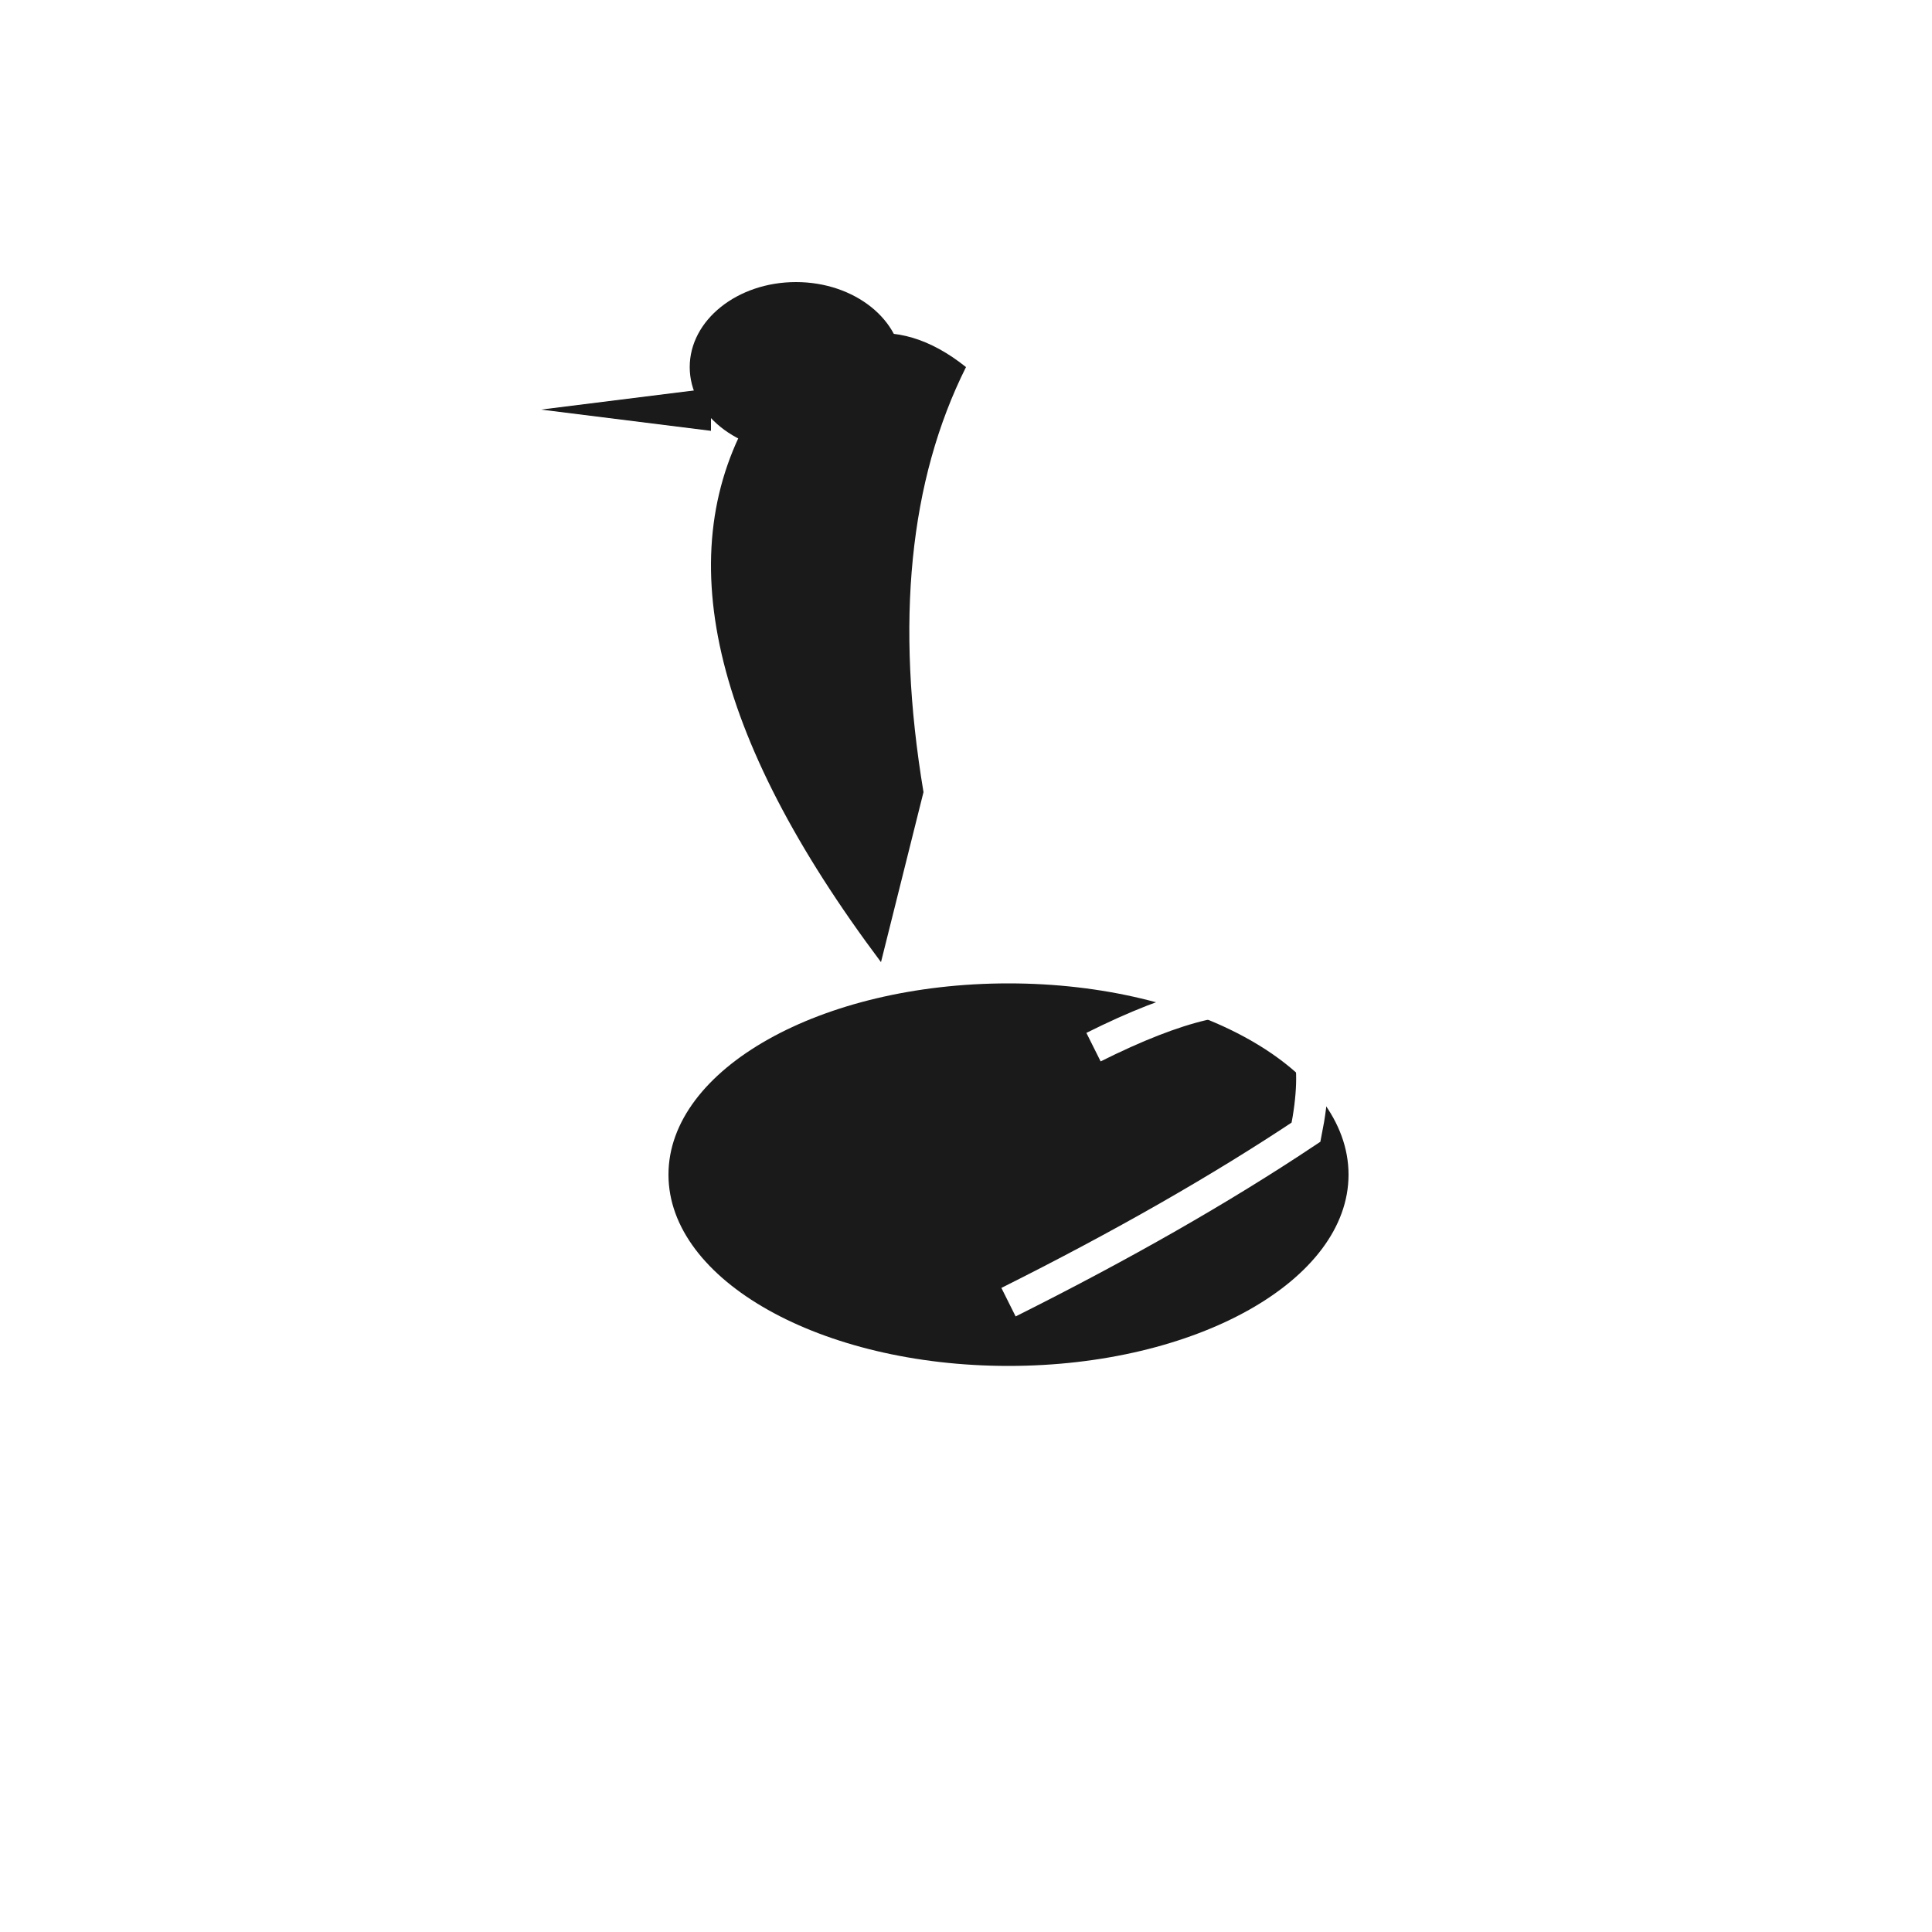
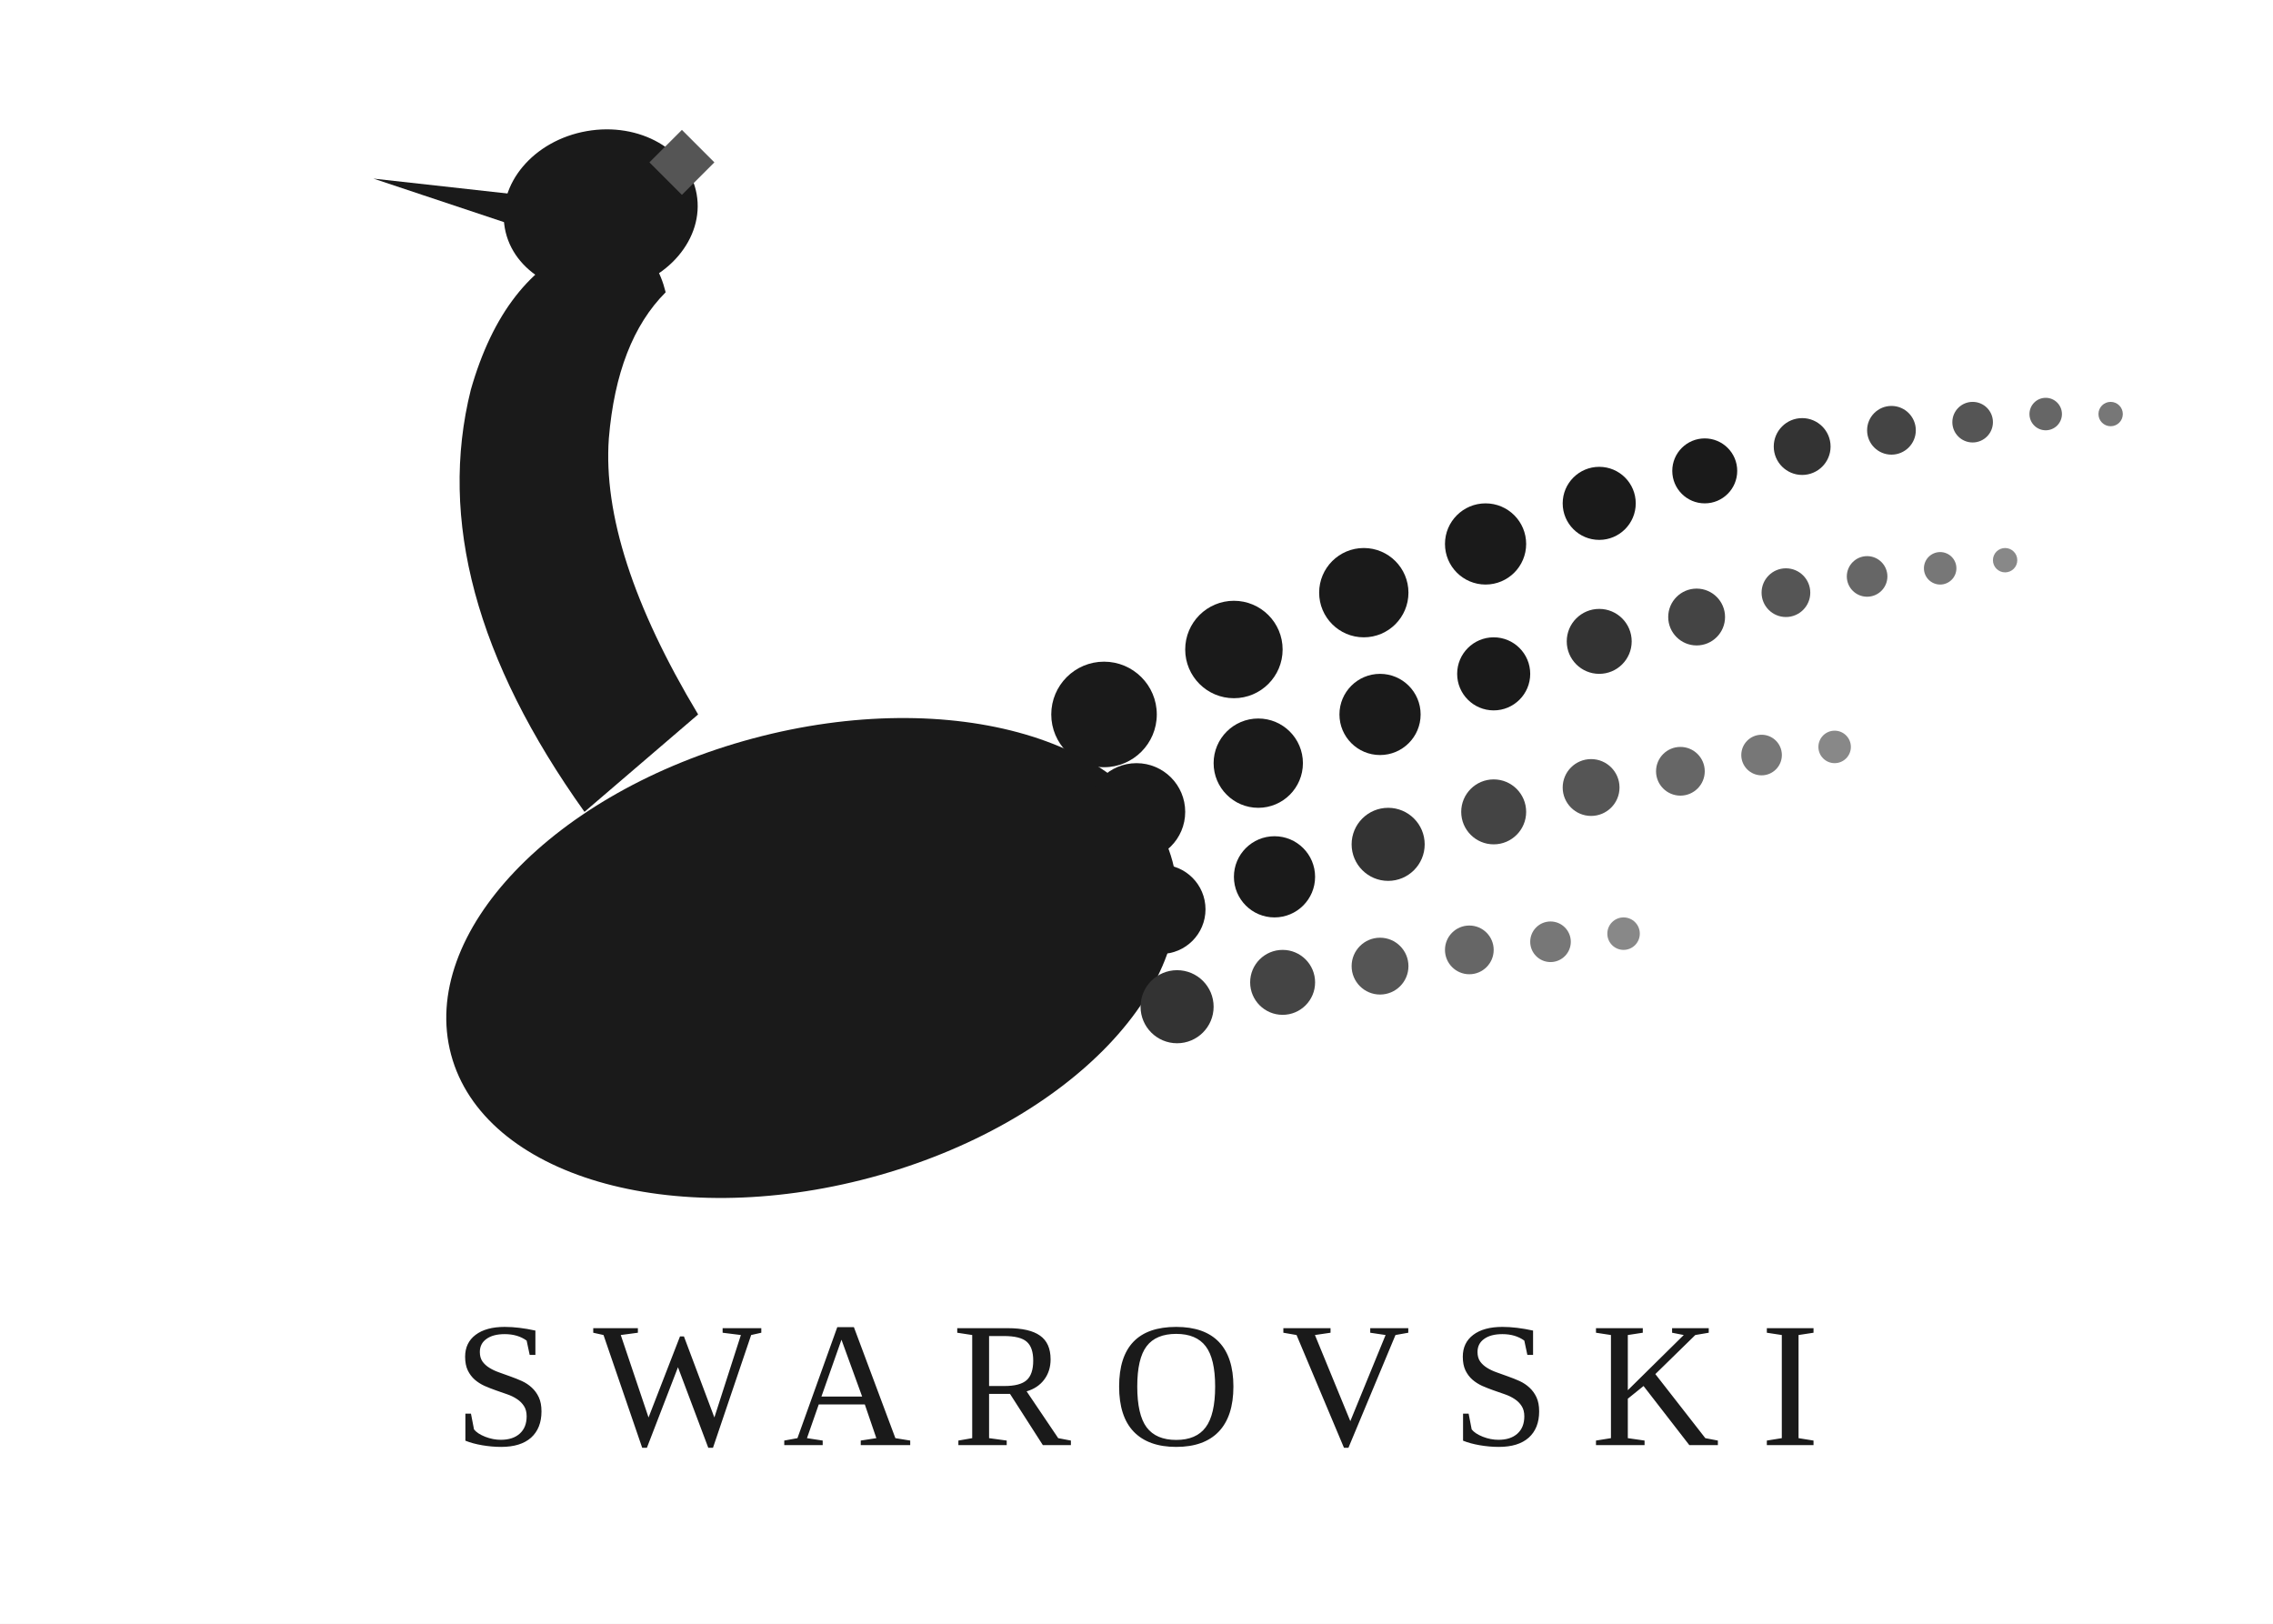
- <svg xmlns="http://www.w3.org/2000/svg" viewBox="0 0 100 100">
-   <rect width="100" height="100" fill="white" />
-   <g transform="translate(50,52) scale(1.1)">
-     <ellipse cx="2" cy="8" rx="16" ry="9" fill="#1A1A1A" />
-     <path d="M-4,-2 Q-16,-18 -10,-28 Q-5,-34 0,-30 Q-4,-22 -2,-10 Z" fill="#1A1A1A" />
-     <ellipse cx="-8" cy="-30" rx="5" ry="4" fill="#1A1A1A" />
-     <path d="M-12,-29 L-20,-28 L-12,-27 Z" fill="#1A1A1A" />
-     <path d="M6,2 Q18,-4 16,6 Q10,10 2,14" stroke="white" stroke-width="1.5" fill="none" />
+ <svg xmlns="http://www.w3.org/2000/svg" viewBox="0 0 280 200">
+   <rect width="280" height="200" fill="white" />
+   <g fill="#1A1A1A">
+     <ellipse cx="100" cy="118" rx="46" ry="28" transform="rotate(-15 100 118)" />
+     <path d="M72,100 Q52,72 58,48 Q62,34 72,30 Q80,28 82,36              Q76,42 75,54 Q74,68 86,88 Z" />
+     <ellipse cx="74" cy="26" rx="12" ry="10" transform="rotate(-10 74 26)" />
+     <path d="M64,24 L46,22 L64,28 Z" />
+     <path d="M80,20 L84,16 L88,20 L84,24 Z" fill="#555" />
  </g>
+   <circle cx="136" cy="88" r="6.5" fill="#1A1A1A" />
+   <circle cx="152" cy="80" r="6.0" fill="#1A1A1A" />
+   <circle cx="168" cy="73" r="5.5" fill="#1A1A1A" />
+   <circle cx="183" cy="67" r="5.0" fill="#1A1A1A" />
+   <circle cx="197" cy="62" r="4.5" fill="#1A1A1A" />
+   <circle cx="210" cy="58" r="4.0" fill="#1A1A1A" />
+   <circle cx="222" cy="55" r="3.5" fill="#333" />
+   <circle cx="233" cy="53" r="3.0" fill="#444" />
+   <circle cx="243" cy="52" r="2.5" fill="#555" />
+   <circle cx="252" cy="51" r="2.0" fill="#666" />
+   <circle cx="260" cy="51" r="1.5" fill="#777" />
+   <circle cx="140" cy="100" r="6.0" fill="#1A1A1A" />
+   <circle cx="155" cy="94" r="5.5" fill="#1A1A1A" />
+   <circle cx="170" cy="88" r="5.0" fill="#1A1A1A" />
+   <circle cx="184" cy="83" r="4.5" fill="#1A1A1A" />
+   <circle cx="197" cy="79" r="4.0" fill="#333" />
+   <circle cx="209" cy="76" r="3.5" fill="#444" />
+   <circle cx="220" cy="73" r="3.0" fill="#555" />
+   <circle cx="230" cy="71" r="2.5" fill="#666" />
+   <circle cx="239" cy="70" r="2.0" fill="#777" />
+   <circle cx="247" cy="69" r="1.5" fill="#888" />
+   <circle cx="143" cy="112" r="5.5" fill="#1A1A1A" />
+   <circle cx="157" cy="108" r="5.0" fill="#1A1A1A" />
+   <circle cx="171" cy="104" r="4.5" fill="#333" />
+   <circle cx="184" cy="100" r="4.0" fill="#444" />
+   <circle cx="196" cy="97" r="3.5" fill="#555" />
+   <circle cx="207" cy="95" r="3.0" fill="#666" />
+   <circle cx="217" cy="93" r="2.5" fill="#777" />
+   <circle cx="226" cy="92" r="2.0" fill="#888" />
+   <circle cx="145" cy="124" r="4.5" fill="#333" />
+   <circle cx="158" cy="121" r="4.0" fill="#444" />
+   <circle cx="170" cy="119" r="3.5" fill="#555" />
+   <circle cx="181" cy="117" r="3.0" fill="#666" />
+   <circle cx="191" cy="116" r="2.5" fill="#777" />
+   <circle cx="200" cy="115" r="2.0" fill="#888" />
+   <text x="140" y="178" text-anchor="middle" font-family="Times New Roman,Georgia,serif" font-size="22" font-weight="400" letter-spacing="5" fill="#1A1A1A">SWAROVSKI</text>
</svg>
